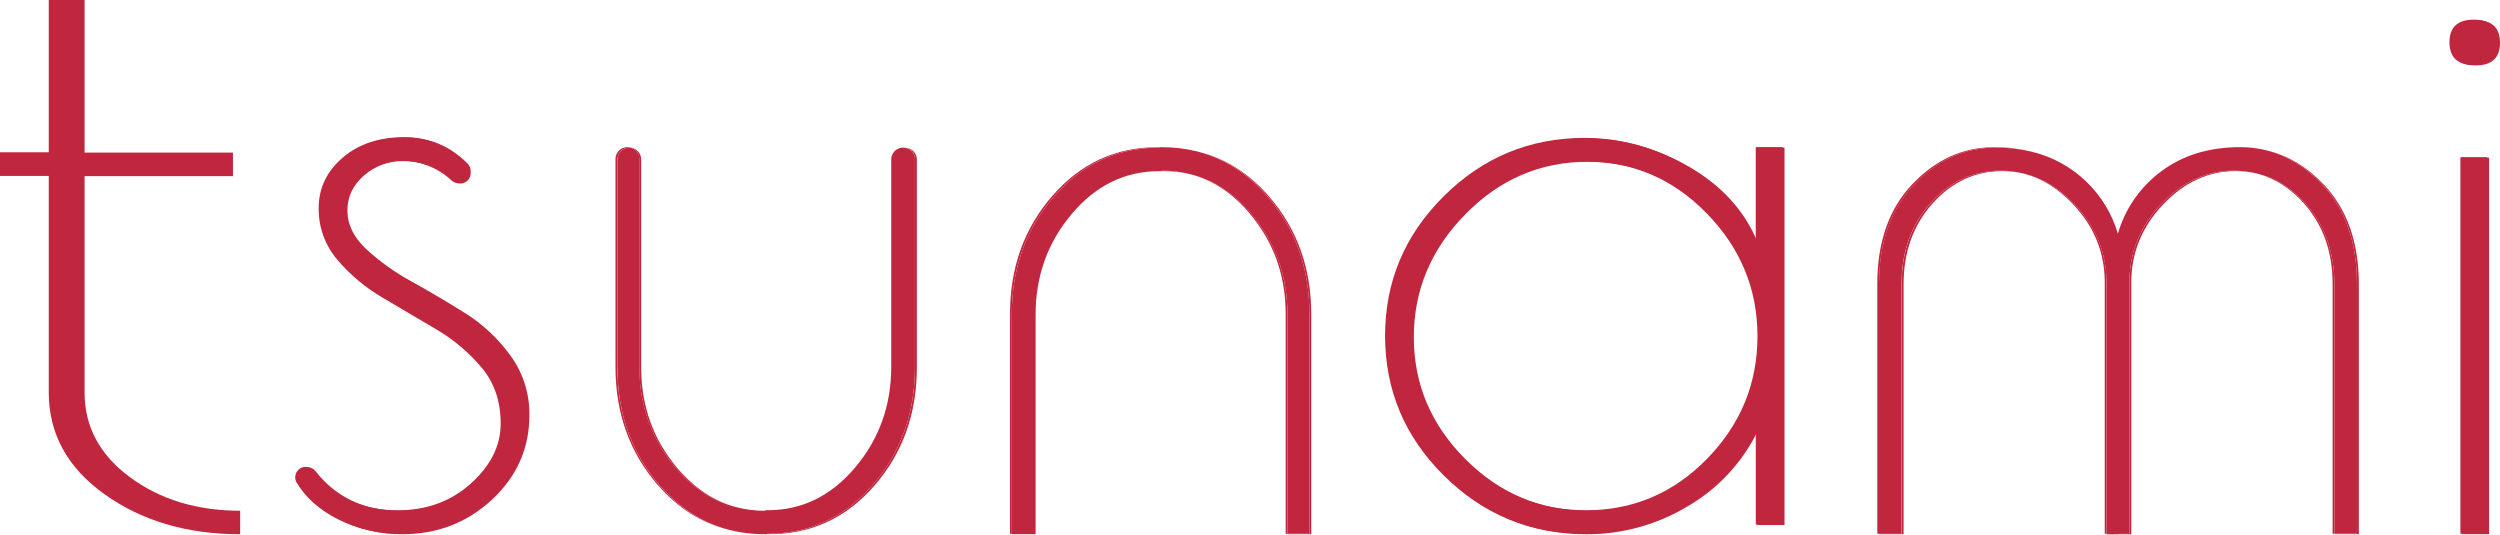
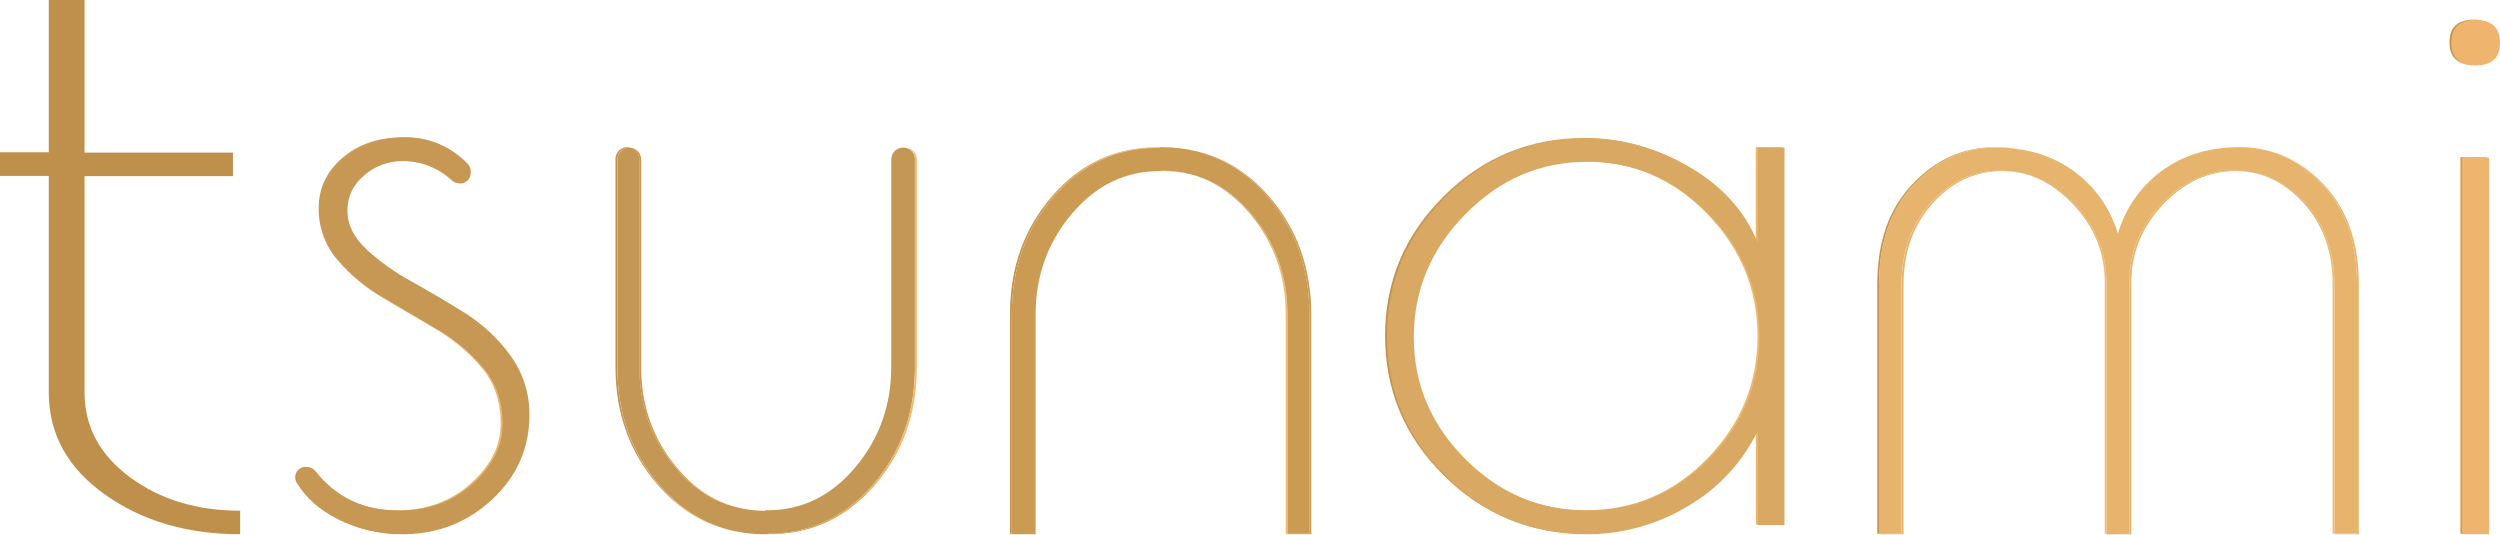
- <svg xmlns="http://www.w3.org/2000/svg" id="Layer_1" data-name="Layer 1" viewBox="0 0 1390.79 297.2">
+ <svg xmlns="http://www.w3.org/2000/svg" xmlns:xlink="http://www.w3.org/1999/xlink" id="Layer_1" data-name="Layer 1" viewBox="0 0 1390.79 297.2">
  <defs>
-     <style>.cls-1{fill:#c1263f;}</style>
+     <style>.cls-1{fill:url(#linear-gradient);}.cls-2{fill:url(#linear-gradient-2);}.cls-3{fill:url(#linear-gradient-3);}.cls-4{fill:url(#linear-gradient-4);}.cls-5{fill:url(#linear-gradient-5);}.cls-6{fill:url(#linear-gradient-6);}.cls-7{fill:url(#linear-gradient-7);}.cls-8{fill:url(#linear-gradient-8);}.cls-9{fill:url(#linear-gradient-9);}.cls-10{fill:#c79854;}.cls-11{fill:#d9a964;}.cls-12{fill:#efb46e;}.cls-13{fill:#e6b46d;}.cls-14{fill:#cb9a53;}.cls-15{fill:#c59754;}.cls-16{fill:url(#linear-gradient-10);}.cls-17{fill:url(#linear-gradient-11);}.cls-18{fill:#bf904c;}</style>
+     <linearGradient id="linear-gradient" x1="164.23" y1="186.59" x2="293.46" y2="186.59" gradientUnits="userSpaceOnUse">
+       <stop offset="0" stop-color="#c3934d" />
+       <stop offset="1" stop-color="#f4bc72" />
+     </linearGradient>
+     <linearGradient id="linear-gradient-2" x1="770.56" y1="186.82" x2="991.7" y2="186.82" xlink:href="#linear-gradient" />
+     <linearGradient id="linear-gradient-3" x1="1362.68" y1="153.93" x2="1389.74" y2="153.93" xlink:href="#linear-gradient" />
+     <linearGradient id="linear-gradient-4" x1="1256.16" y1="196.8" x2="1298.66" y2="196.8" xlink:href="#linear-gradient" />
+     <linearGradient id="linear-gradient-5" x1="1044.28" y1="189.39" x2="1129.95" y2="189.39" xlink:href="#linear-gradient" />
+     <linearGradient id="linear-gradient-6" x1="1125.95" y1="196.75" x2="1171.9" y2="196.75" xlink:href="#linear-gradient" />
+     <linearGradient id="linear-gradient-7" x1="561.84" y1="189.39" x2="645.13" y2="189.39" xlink:href="#linear-gradient" />
+     <linearGradient id="linear-gradient-8" x1="662.26" y1="196.92" x2="716.24" y2="196.92" xlink:href="#linear-gradient" />
+     <linearGradient id="linear-gradient-9" x1="342.4" y1="188.2" x2="404.78" y2="188.2" xlink:href="#linear-gradient" />
+     <linearGradient id="linear-gradient-10" x1="351.19" y1="182.18" x2="409.62" y2="182.18" xlink:href="#linear-gradient" />
+     <linearGradient id="linear-gradient-11" x1="426.76" y1="189.7" x2="510.06" y2="189.7" xlink:href="#linear-gradient" />
  </defs>
  <path class="cls-1" d="M293.46,230.68q0,27.54-20.76,46.89t-50.15,19.36a75.8,75.8,0,0,1-34.75-8.15Q172.5,281,165,268.42a5.65,5.65,0,0,1-.77-2.9,5.8,5.8,0,0,1,5.85-5.8,5.49,5.49,0,0,1,4.39,2.17q17.33,22,46.68,22,24.24,0,40.82-14.93t16.56-33.35q0-18.43-10.49-31a98,98,0,0,0-25.43-21.45q-14.94-8.86-29.63-17.5a97,97,0,0,1-25.18-21,43.24,43.24,0,0,1-10.51-28.92q0-16.56,13.3-28t34.29-11.43q19.8,0,34.2,14.51a5.88,5.88,0,0,1,1.73,4.12v1.16a5.76,5.76,0,0,1-9.6,4.31,40.61,40.61,0,0,0-28.19-11,32.27,32.27,0,0,0-21.47,7.92q-9.33,8-9.33,19.6t10.5,21.47a127.22,127.22,0,0,0,25.19,18q14.7,8.17,29.63,17.5A90.55,90.55,0,0,1,283,197.56,54.93,54.93,0,0,1,293.46,230.68Z" />
-   <path class="cls-1" d="M991.7,81.85v210H976.77V239.54a98.07,98.07,0,0,1-39.19,42,108.38,108.38,0,0,1-56,15.4q-45.74,0-78.39-32.43t-32.65-77.68q0-45.24,32.65-77.68T881.6,76.72q29.85,0,57.15,15.86t38,42V81.85ZM785.49,187.29q0,39.19,28.69,67.88t68.12,28.7q39.42,0,67.41-28.7t28-68.11q0-39.42-28.23-68.35T882.06,89.78q-39.18,0-67.88,29.16T785.49,187.29Z" />
-   <path class="cls-1" d="M1376.21,36.13q-13.53,0-13.53-12.6t13.53-12.6q13.53,0,13.53,12.6T1376.21,36.13Zm7.47,51.32V296.93h-14.93V87.45Z" />
-   <path class="cls-1" d="M1298.66,158.17V296.93h-1v-139q0-27-16.14-45-11.1-12.33-25.32-16.21,14.85,3.67,26.36,16.48Q1298.66,131.11,1298.66,158.17Z" />
-   <path class="cls-1" d="M1130,84.33a83.27,83.27,0,0,0-19.64-2.21q-25.9,0-45.45,20.52t-19.54,55.53V296.93h-1v-139q0-35,19.54-55.52t45.45-20.52A82.32,82.32,0,0,1,1130,84.33Z" />
-   <path class="cls-1" d="M1171.9,157.23v139.7h-1V157q0-24.72-17.63-43.39-12.37-13.11-27.28-17,15.52,3.71,28.33,17.27Q1171.92,132.52,1171.9,157.23Z" />
-   <path class="cls-1" d="M645.13,81.87v.25h-.29q-34.77,0-58.37,27.06T562.88,175v122h-1V174.7q0-38.73,23.59-65.79t58.37-27Z" />
-   <path class="cls-1" d="M716.24,175v122h-1V174.7q0-32.19-20.08-56-14.28-16.92-32.86-21.8,19.22,4.66,33.91,22.07Q716.22,142.77,716.24,175Z" />
-   <path class="cls-1" d="M404.78,294.56q-22.17-5.64-38.78-24.68-23.6-27.07-23.6-65.79V88.47a6.63,6.63,0,0,1,8.79-6.26,6.74,6.74,0,0,0-1.11-.1,6.62,6.62,0,0,0-6.63,6.62V204.35q0,38.73,23.6,65.79Q383.25,288.74,404.78,294.56Z" />
-   <path class="cls-1" d="M294.51,231q0,27.54-20.76,46.89T223.6,297.2A75.88,75.88,0,0,1,188.84,289q-15.28-7.76-22.79-20.35a5.67,5.67,0,0,1-.77-2.9,5.8,5.8,0,0,1,5.85-5.81,5.49,5.49,0,0,1,4.39,2.17q17.32,22,46.67,22,24.26,0,40.83-14.93t16.56-33.36q0-18.43-10.49-31a98.2,98.2,0,0,0-25.43-21.46q-14.94-8.87-29.63-17.49a97.43,97.43,0,0,1-25.19-21,43.29,43.29,0,0,1-10.5-28.93q0-16.55,13.3-28t34.28-11.43q19.82,0,34.21,14.51a5.9,5.9,0,0,1,1.72,4.13v1.15a5.76,5.76,0,0,1-9.59,4.32,40.59,40.59,0,0,0-28.19-11,32.21,32.21,0,0,0-21.47,7.93q-9.33,8-9.33,19.6t10.49,21.46a127.63,127.63,0,0,0,25.2,18q14.7,8.16,29.63,17.49A90.72,90.72,0,0,1,284,197.83,54.91,54.91,0,0,1,294.51,231Z" />
-   <path class="cls-1" d="M992.75,82.11v210H977.82V239.81a98.07,98.07,0,0,1-39.19,42,108.51,108.51,0,0,1-56,15.4q-45.72,0-78.38-32.43T771.6,187.09q0-45.26,32.66-77.68T882.64,77q29.85,0,57.16,15.86t38,42V82.11ZM786.53,187.55q0,39.19,28.7,67.89t68.11,28.69q39.42,0,67.42-28.69t28-68.12q0-39.42-28.22-68.35T883.11,90q-39.2,0-67.88,29.16T786.53,187.55Z" />
-   <path class="cls-1" d="M1377.26,36.39q-13.54,0-13.53-12.6t13.53-12.59q13.53,0,13.53,12.59T1377.26,36.39Zm7.46,51.32V297.2h-14.93V87.71Z" />
-   <path class="cls-1" d="M1311.22,157.9v139h-12.56V158.17q0-27.06-16.14-45-11.51-12.81-26.36-16.48a1.68,1.68,0,0,0-.24-.06,51.38,51.38,0,0,0-13.31-1.69q-22.72,0-40.35,18.66T1184.63,157v140h-5.93v.26h-6.8v-140q0-24.72-17.62-43.39-12.81-13.56-28.33-17.27a51.39,51.39,0,0,0-13.07-1.65q-22.73,0-38.87,18t-16.14,45v139h-12.55V158.17q0-35,19.54-55.53t45.45-20.52A83.27,83.27,0,0,1,1130,84.33c.16,0,.33.07.48.12A66.08,66.08,0,0,1,1178.22,130a65.85,65.85,0,0,1,24-34.61q18-13.53,44-13.53a59.55,59.55,0,0,1,15,1.86l.55.14q16.45,4.41,29.88,18.52Q1311.22,122.92,1311.22,157.9Z" />
-   <path class="cls-1" d="M1255.92,96.61a51.86,51.86,0,0,0-12.27-1.43q-22.71,0-40.35,18.66t-17.63,43.39v140h-6.8v-.26h5.76V157q0-24.72,17.63-43.39t40.35-18.66A51.38,51.38,0,0,1,1255.92,96.61Z" />
-   <path class="cls-1" d="M1312.26,158.17v139h-13.6v-.26h12.56v-139q0-35-19.55-55.52-13.44-14.1-29.88-18.52,17.07,4.23,30.93,18.78Q1312.25,123.19,1312.26,158.17Z" />
-   <path class="cls-1" d="M1126,96.57a52,52,0,0,0-12-1.39q-22.73,0-38.87,18t-16.14,45v139h-13.59v-.26h12.55v-139q0-27,16.14-45t38.87-18A51.39,51.39,0,0,1,1126,96.57Z" />
-   <path class="cls-1" d="M728.44,174.7V296.93h-12.2V175q0-32.21-20.07-56-14.7-17.4-33.91-22.07a61.31,61.31,0,0,0-15.78-2h-.31v.3c-.44,0-.88,0-1.33,0q-28.55,0-48.63,23.8t-20.09,56V297.19H562.88V175q0-38.73,23.59-65.79t58.37-27.06h.31v-.25h1.33a79.35,79.35,0,0,1,19.62,2.37l1,.27q21.5,5.81,37.73,24.41Q728.43,136,728.44,174.7Z" />
-   <path class="cls-1" d="M646.48,94.92a61.31,61.31,0,0,1,15.78,2,61.85,61.85,0,0,0-14.74-1.73c-.45,0-.88,0-1.33,0v-.3Z" />
-   <path class="cls-1" d="M729.48,175V297.19H716.24v-.26h12.2V174.7q0-38.73-23.59-65.79-16.23-18.6-37.73-24.41,22.15,5.63,38.77,24.68Q729.47,136.23,729.48,175Z" />
-   <path class="cls-1" d="M509,88.47V204.09q0,38.72-23.6,65.79t-58.65,27.05h0v.24h0a79.63,79.63,0,0,1-20.92-2.36l-1-.26q-21.52-5.82-37.73-24.42-23.61-27.07-23.6-65.79V88.73a6.62,6.62,0,0,1,6.63-6.62,6.74,6.74,0,0,1,1.11.1,6.61,6.61,0,0,1,4.46,6.26V204.09q0,32.19,20.08,56,14.7,17.37,33.89,22.06a61.44,61.44,0,0,0,15.79,2h.3v-.3c.45,0,.89,0,1.33,0q28.57,0,48.65-23.79t20.07-56V88.47a6.63,6.63,0,0,1,13.25,0Z" />
-   <path class="cls-1" d="M409.62,282.14q-19.22-4.67-33.89-22.06-20.07-23.8-20.08-56V88.47a6.61,6.61,0,0,0-4.46-6.26,6.61,6.61,0,0,1,5.51,6.52V204.35q0,32.21,20.07,56Q391.05,277.25,409.62,282.14Z" />
-   <path class="cls-1" d="M510.06,88.73V204.35q0,38.73-23.6,65.79-24,27.56-59.69,27h0v-.24q35,.1,58.65-27.05T509,204.09V88.47a6.61,6.61,0,0,0-4.46-6.26A6.61,6.61,0,0,1,510.06,88.73Z" />
-   <path class="cls-1" d="M133.6,284.12V297.2q-44.22,0-75.34-22.17T27.13,218.35V97.87H0V84.71H27.13V0H47.05V84.91H129.6V98H47.05V218.35q0,28.46,25.22,47.11T133.6,284.12Z" />
+   <path class="cls-2" d="M991.7,81.85v210H976.77V239.54a98.07,98.07,0,0,1-39.19,42,108.38,108.38,0,0,1-56,15.4q-45.74,0-78.39-32.43t-32.65-77.68q0-45.24,32.65-77.68T881.6,76.72q29.85,0,57.15,15.86t38,42V81.85ZM785.49,187.29q0,39.19,28.69,67.88t68.12,28.7q39.42,0,67.41-28.7t28-68.11q0-39.42-28.23-68.35T882.06,89.78q-39.18,0-67.88,29.16T785.49,187.29Z" />
+   <path class="cls-3" d="M1376.21,36.13q-13.53,0-13.53-12.6t13.53-12.6q13.53,0,13.53,12.6T1376.21,36.13Zm7.47,51.32V296.93h-14.93V87.45Z" />
+   <path class="cls-4" d="M1298.66,158.17V296.93h-1v-139q0-27-16.14-45-11.1-12.33-25.32-16.21,14.85,3.67,26.36,16.48Q1298.66,131.11,1298.66,158.17Z" />
+   <path class="cls-5" d="M1130,84.33a83.27,83.27,0,0,0-19.64-2.21q-25.9,0-45.45,20.52t-19.54,55.53V296.93h-1v-139q0-35,19.54-55.52t45.45-20.52A82.32,82.32,0,0,1,1130,84.33Z" />
+   <path class="cls-6" d="M1171.9,157.23v139.7h-1V157q0-24.72-17.63-43.39-12.37-13.11-27.28-17,15.52,3.71,28.33,17.27Q1171.92,132.52,1171.9,157.23Z" />
+   <path class="cls-7" d="M645.13,81.87v.25h-.29q-34.77,0-58.37,27.06T562.88,175v122h-1V174.7q0-38.73,23.59-65.79t58.37-27Z" />
+   <path class="cls-8" d="M716.24,175v122h-1V174.7q0-32.19-20.08-56-14.28-16.92-32.86-21.8,19.22,4.66,33.91,22.07Q716.22,142.77,716.24,175Z" />
+   <path class="cls-9" d="M404.78,294.56q-22.17-5.64-38.78-24.68-23.6-27.07-23.6-65.79V88.47a6.63,6.63,0,0,1,8.79-6.26,6.74,6.74,0,0,0-1.11-.1,6.62,6.62,0,0,0-6.63,6.62V204.35q0,38.73,23.6,65.79Q383.25,288.74,404.78,294.56Z" />
+   <path class="cls-10" d="M294.51,231q0,27.54-20.76,46.89T223.6,297.2A75.88,75.88,0,0,1,188.84,289q-15.28-7.76-22.79-20.35a5.67,5.67,0,0,1-.77-2.9,5.8,5.8,0,0,1,5.85-5.81,5.49,5.49,0,0,1,4.39,2.17q17.32,22,46.67,22,24.26,0,40.83-14.93t16.56-33.36q0-18.43-10.49-31a98.2,98.2,0,0,0-25.43-21.46q-14.94-8.87-29.63-17.49a97.43,97.43,0,0,1-25.19-21,43.29,43.29,0,0,1-10.5-28.93q0-16.55,13.3-28t34.28-11.43q19.82,0,34.21,14.51a5.9,5.9,0,0,1,1.72,4.13v1.15a5.76,5.76,0,0,1-9.59,4.32,40.59,40.59,0,0,0-28.19-11,32.21,32.21,0,0,0-21.47,7.93q-9.33,8-9.33,19.6t10.49,21.46a127.63,127.63,0,0,0,25.2,18q14.7,8.16,29.63,17.49A90.72,90.72,0,0,1,284,197.83,54.91,54.91,0,0,1,294.51,231Z" />
+   <path class="cls-11" d="M992.75,82.11v210H977.82V239.81a98.07,98.07,0,0,1-39.19,42,108.51,108.51,0,0,1-56,15.4q-45.72,0-78.38-32.43T771.6,187.09q0-45.26,32.66-77.68T882.64,77q29.85,0,57.16,15.86t38,42V82.11ZM786.53,187.55q0,39.19,28.7,67.89t68.11,28.69q39.42,0,67.42-28.69t28-68.12q0-39.42-28.22-68.35T883.11,90q-39.2,0-67.88,29.16T786.53,187.55Z" />
+   <path class="cls-12" d="M1377.26,36.39q-13.54,0-13.53-12.6t13.53-12.59q13.53,0,13.53,12.59T1377.26,36.39Zm7.46,51.32V297.2h-14.93V87.71Z" />
+   <path class="cls-13" d="M1311.22,157.9v139h-12.56V158.17q0-27.06-16.14-45-11.51-12.81-26.36-16.48a1.68,1.68,0,0,0-.24-.06,51.38,51.38,0,0,0-13.31-1.69q-22.72,0-40.35,18.66T1184.63,157v140h-5.93v.26h-6.8v-140q0-24.72-17.62-43.39-12.81-13.56-28.33-17.27a51.39,51.39,0,0,0-13.07-1.65q-22.73,0-38.87,18t-16.14,45v139h-12.55V158.17q0-35,19.54-55.53t45.45-20.52A83.27,83.27,0,0,1,1130,84.33c.16,0,.33.07.48.12A66.08,66.08,0,0,1,1178.22,130a65.85,65.85,0,0,1,24-34.61q18-13.53,44-13.53a59.55,59.55,0,0,1,15,1.86l.55.14q16.45,4.41,29.88,18.52Q1311.22,122.92,1311.22,157.9Z" />
+   <path class="cls-13" d="M1255.92,96.61a51.86,51.86,0,0,0-12.27-1.43q-22.71,0-40.35,18.66t-17.63,43.39v140h-6.8v-.26h5.76V157q0-24.72,17.63-43.39t40.35-18.66A51.38,51.38,0,0,1,1255.92,96.61Z" />
+   <path class="cls-13" d="M1312.26,158.17v139h-13.6v-.26h12.56v-139q0-35-19.55-55.52-13.44-14.1-29.88-18.52,17.07,4.23,30.93,18.78Q1312.25,123.19,1312.26,158.17Z" />
+   <path class="cls-13" d="M1126,96.57a52,52,0,0,0-12-1.39q-22.73,0-38.87,18t-16.14,45v139h-13.59v-.26h12.55v-139q0-27,16.14-45t38.87-18A51.39,51.39,0,0,1,1126,96.57Z" />
+   <path class="cls-14" d="M728.44,174.7V296.93h-12.2V175q0-32.21-20.07-56-14.7-17.4-33.91-22.07a61.31,61.31,0,0,0-15.78-2h-.31v.3c-.44,0-.88,0-1.33,0q-28.55,0-48.63,23.8t-20.09,56V297.19H562.88V175q0-38.73,23.59-65.79t58.37-27.06h.31v-.25h1.33a79.35,79.35,0,0,1,19.62,2.37l1,.27q21.5,5.81,37.73,24.41Q728.43,136,728.44,174.7Z" />
+   <path class="cls-14" d="M646.48,94.92a61.31,61.31,0,0,1,15.78,2,61.85,61.85,0,0,0-14.74-1.73c-.45,0-.88,0-1.33,0v-.3Z" />
+   <path class="cls-14" d="M729.48,175V297.19H716.24v-.26h12.2V174.7q0-38.73-23.59-65.79-16.23-18.6-37.73-24.41,22.15,5.63,38.77,24.68Q729.47,136.23,729.48,175Z" />
+   <path class="cls-15" d="M509,88.47V204.09q0,38.72-23.6,65.79t-58.65,27.05h0v.24h0a79.63,79.63,0,0,1-20.92-2.36l-1-.26q-21.52-5.82-37.73-24.42-23.61-27.07-23.6-65.79V88.73a6.62,6.62,0,0,1,6.63-6.62,6.74,6.74,0,0,1,1.11.1,6.61,6.61,0,0,1,4.46,6.26V204.09q0,32.19,20.08,56,14.7,17.37,33.89,22.06a61.44,61.44,0,0,0,15.79,2h.3v-.3c.45,0,.89,0,1.33,0q28.57,0,48.65-23.79t20.07-56V88.47a6.63,6.63,0,0,1,13.25,0Z" />
+   <path class="cls-16" d="M409.62,282.14q-19.22-4.67-33.89-22.06-20.07-23.8-20.08-56V88.47a6.61,6.61,0,0,0-4.46-6.26,6.61,6.61,0,0,1,5.51,6.52V204.35q0,32.21,20.07,56Q391.05,277.25,409.62,282.14Z" />
+   <path class="cls-17" d="M510.06,88.73V204.35q0,38.73-23.6,65.79-24,27.56-59.69,27h0v-.24q35,.1,58.65-27.05T509,204.09V88.47a6.61,6.61,0,0,0-4.46-6.26A6.61,6.61,0,0,1,510.06,88.73Z" />
+   <path class="cls-18" d="M133.6,284.12V297.2q-44.22,0-75.34-22.17T27.13,218.35V97.87H0V84.71H27.13V0H47.05V84.91H129.6V98H47.05V218.35q0,28.46,25.22,47.11T133.6,284.12Z" />
</svg>
